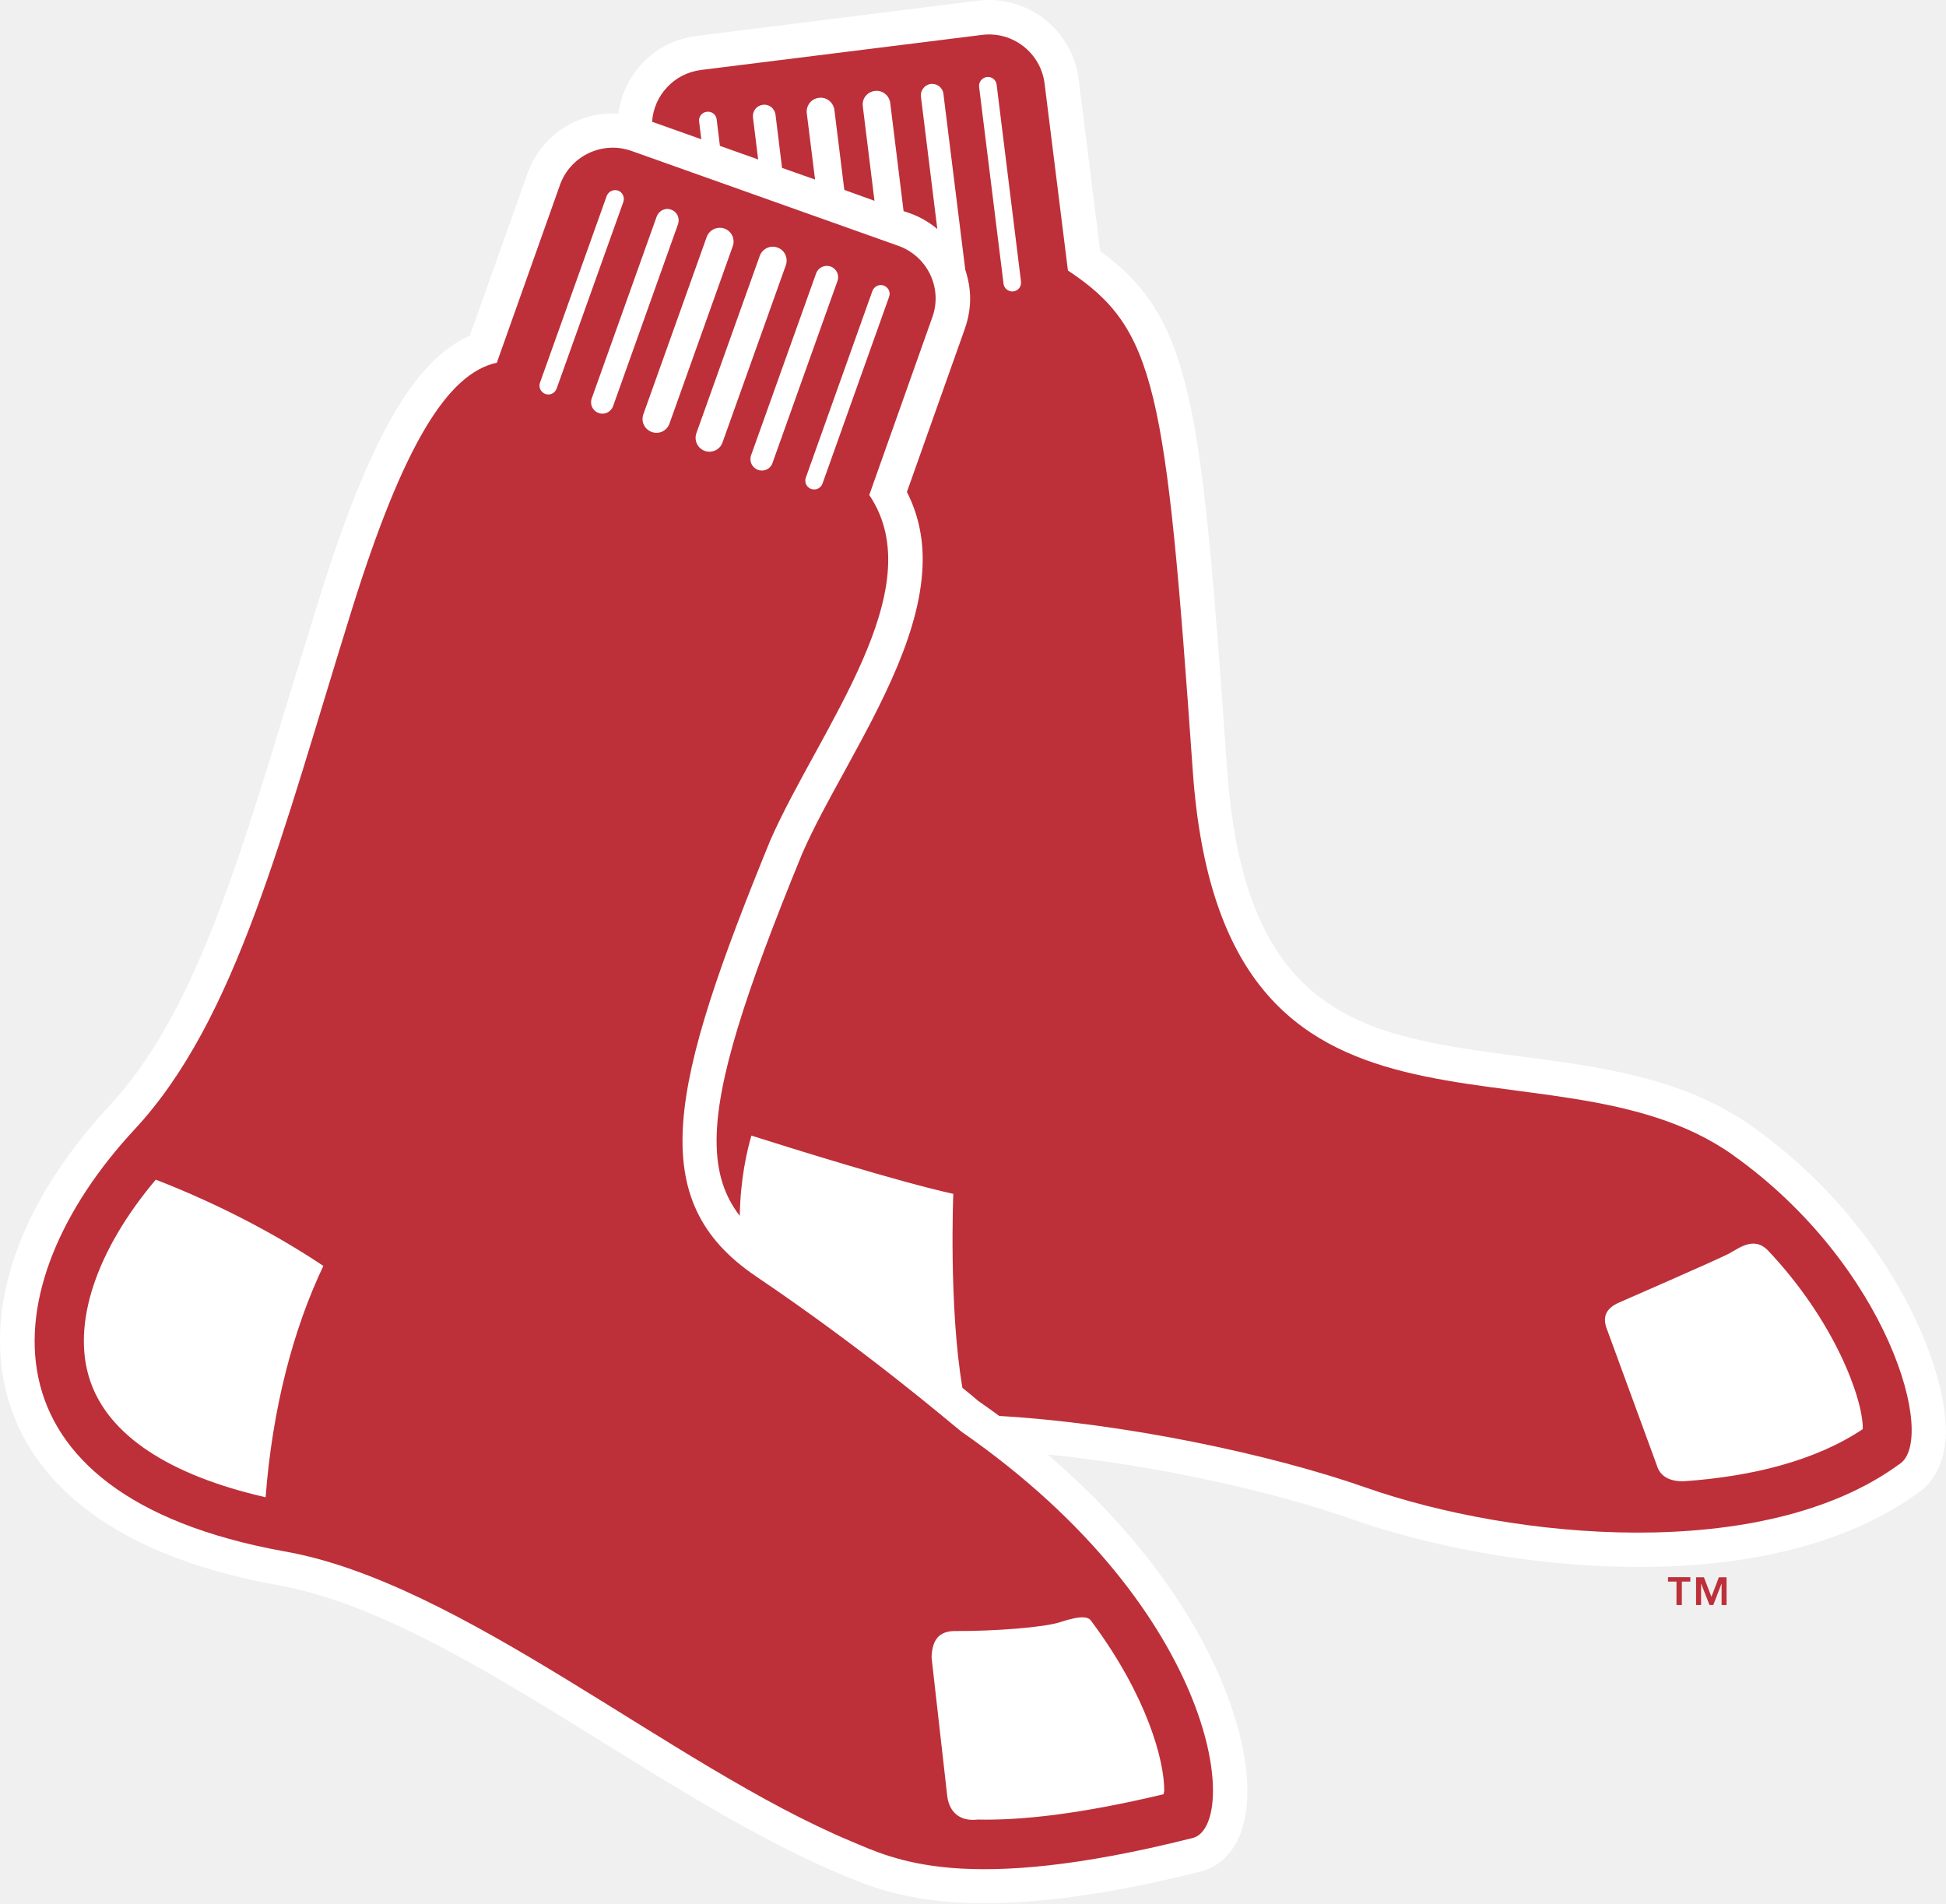
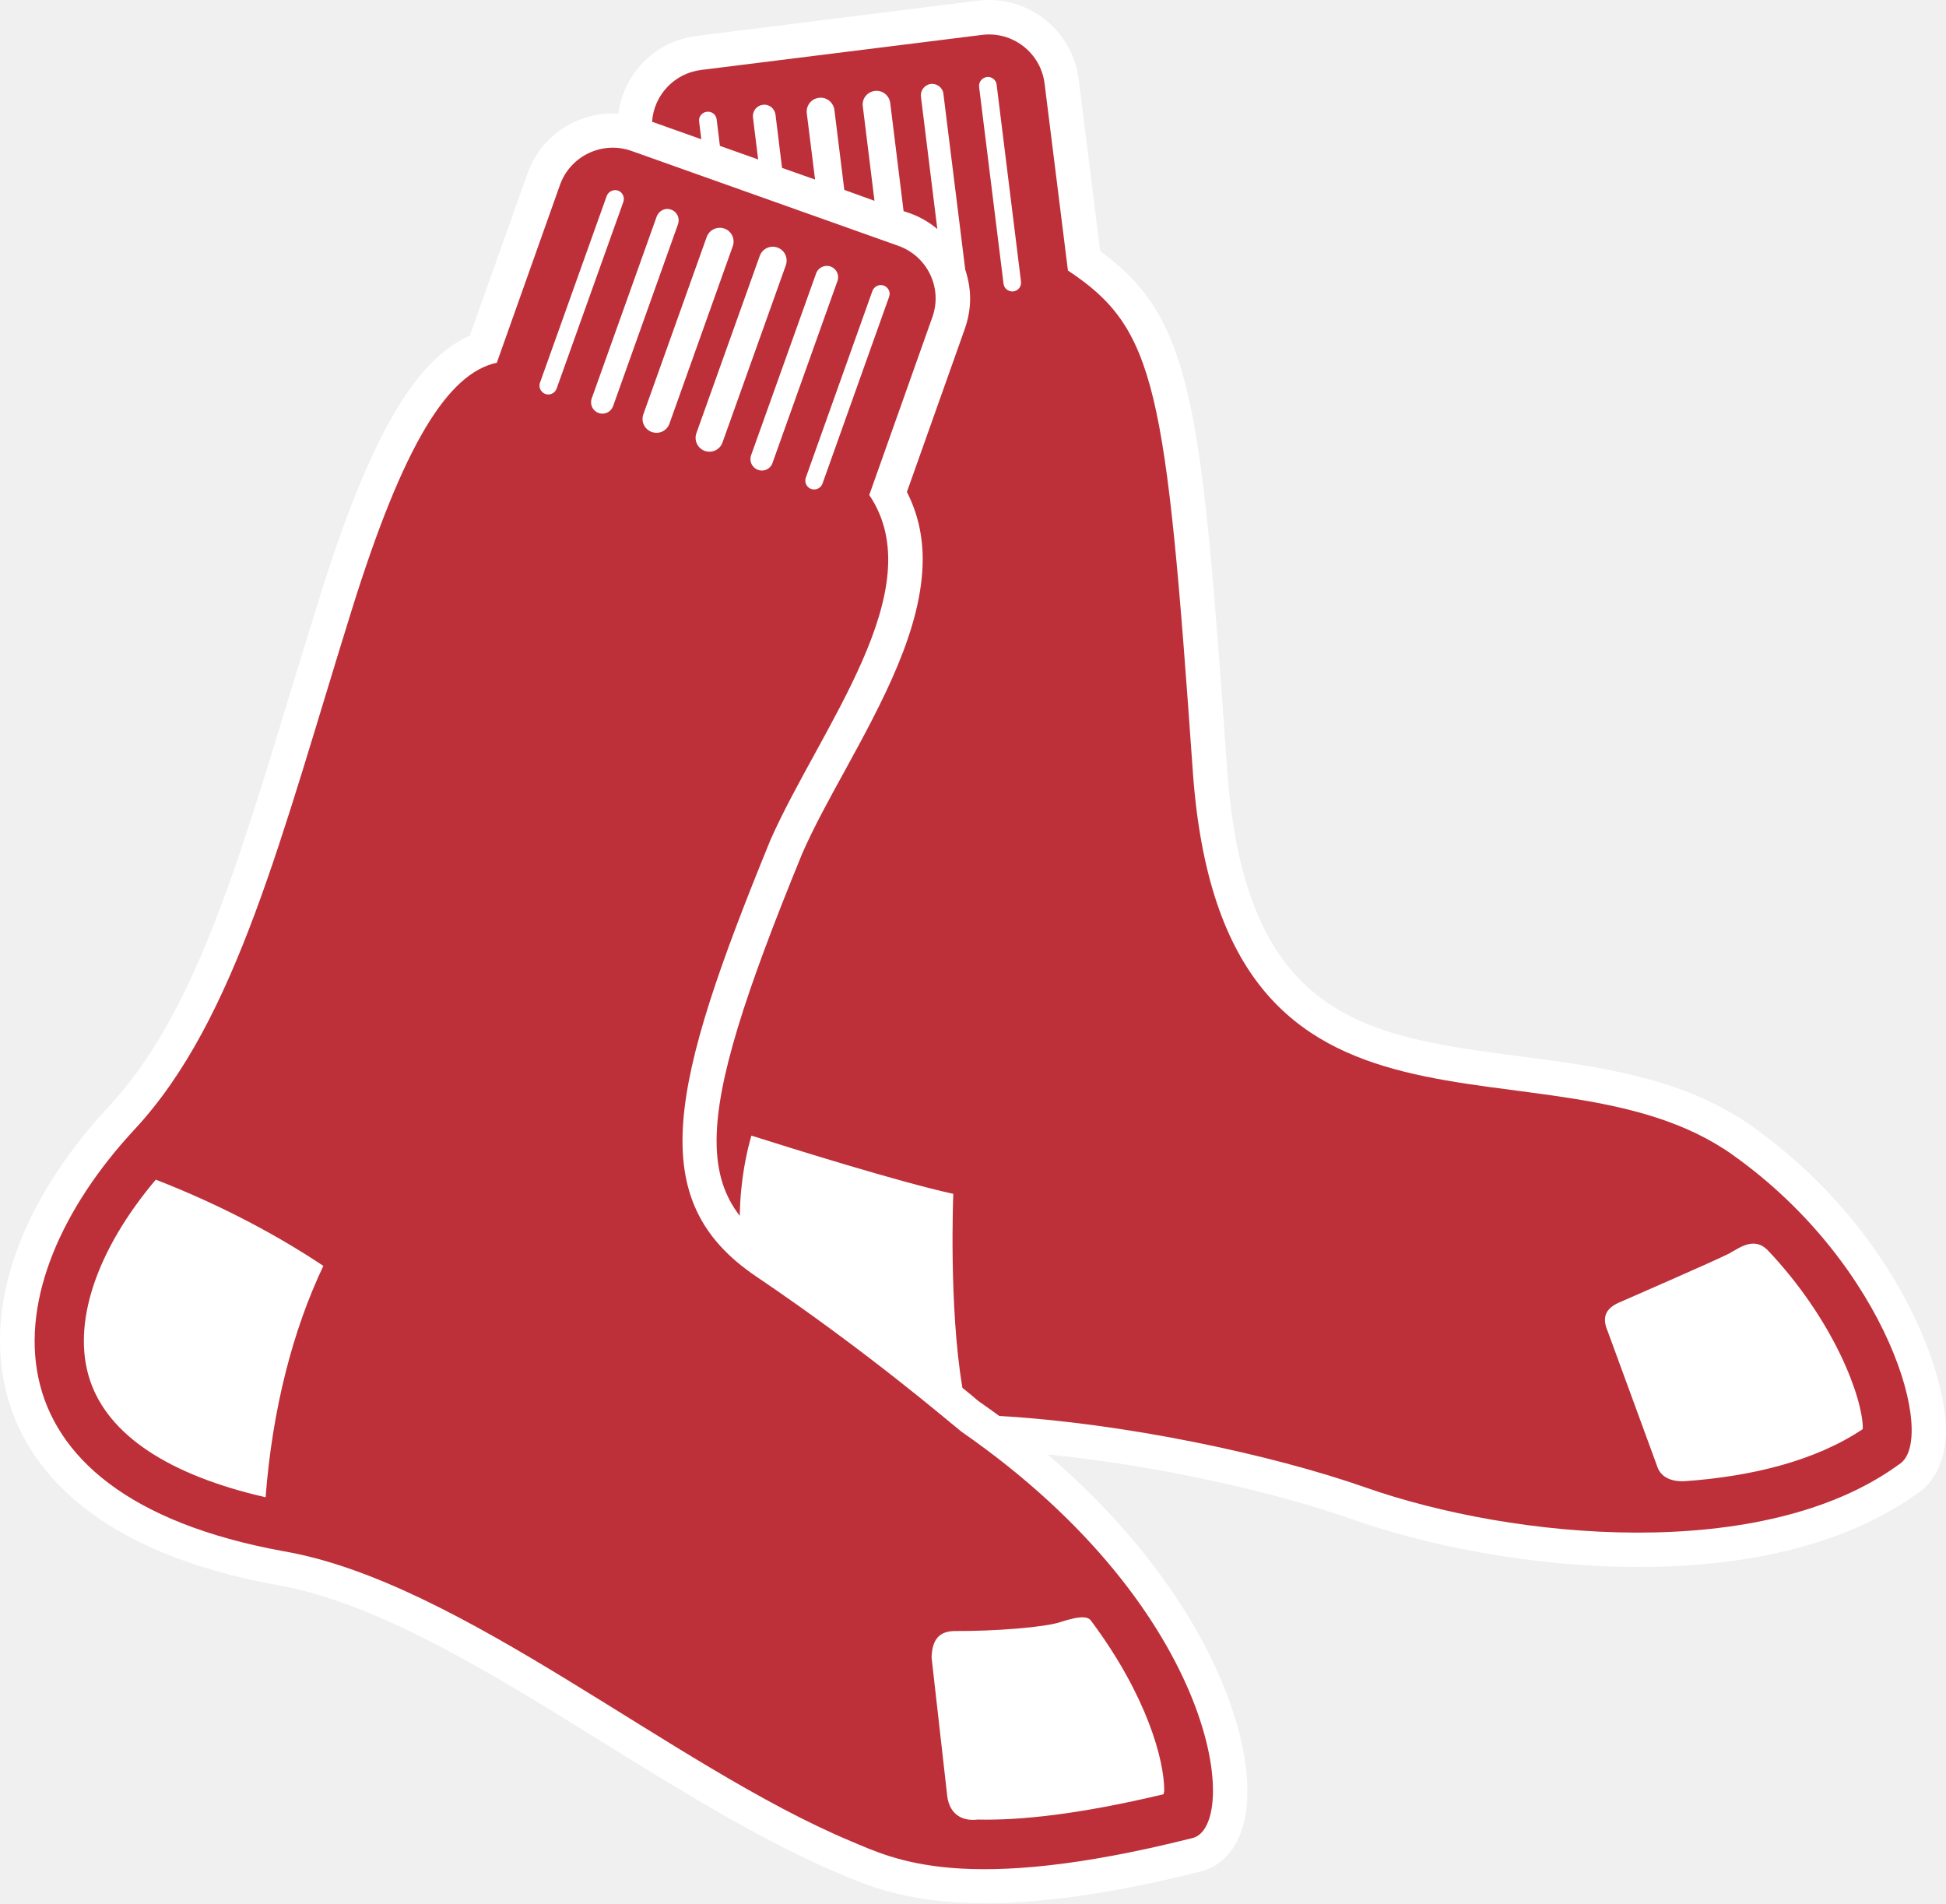
<svg xmlns="http://www.w3.org/2000/svg" viewBox="0 0 253.991 248.404">
  <path d="M228.772 147.07c-9.004-6.408-19.88-7.828-30.4-9.203-20.068-2.624-35.905-4.703-38.216-37.557-3.357-47.78-4.504-58.755-16.563-67.537-.404-3.35-2.812-22.436-2.812-22.436C139.97 3.862 134.063-.716 127.6.09L90.916 4.694c-3.136.386-5.913 1.965-7.85 4.475-1.296 1.66-2.096 3.602-2.364 5.658-5.135-.33-10.053 2.76-11.854 7.815 0 0-6.327 17.78-7.526 21.166-7.328 3.25-13.206 13.61-19.704 34.477l-3.71 12.042c-7.202 23.71-12.888 42.453-23.634 54.006C4.947 154.376 0 165.134 0 174.96c0 2.986.45 5.86 1.363 8.62 2.75 8.237 11.008 18.983 34.837 23.3 13.07 2.26 28.224 11.656 42.88 20.767 10.075 6.26 20.88 12.882 30.575 16.937 6.226 2.648 16.972 7.215 46.89-.284 1.545-.34 4.794-1.67 5.9-6.85.245-1.102.36-2.328.36-3.715 0-10.053-7.045-27.594-26.068-43.907 13.6 1.375 28.798 4.6 40.017 8.555 18.636 6.554 53.58 10.985 73.62-3.556 1.618-1.046 3.47-3.465 3.617-7.85 0-9.235-7.668-27.434-25.218-39.908" fill="#FFF" />
  <path d="M226.148 150.728c-24.095-17.097-66.61 4.885-70.467-50.11-3.516-50.007-4.77-57.686-16.295-65.31l-3.05-24.423c-.512-4-4.17-6.84-8.174-6.328L91.473 9.134c-3.515.455-6.146 3.34-6.362 6.76 1.296.454 3.613 1.283 6.425 2.282l-.29-2.328c-.074-.614.37-1.182 1-1.26.635-.08 1.215.35 1.29.987l.425 3.465c1.596.556 3.283 1.17 4.993 1.772l-.676-5.476c-.102-.83.49-1.568 1.29-1.66.817-.112 1.544.478 1.652 1.297l.852 6.94c1.47.523 2.908 1.023 4.31 1.523l-1.08-8.646c-.12-1 .58-1.908 1.58-2.022.983-.136 1.89.58 2.023 1.58l1.295 10.44c1.425.52 2.76.988 3.937 1.42l-1.523-12.315c-.142-1.01.568-1.897 1.556-2.022.993-.136 1.89.57 2.022 1.568l1.744 14.12c.528.182.818.273.818.273 1.352.478 2.55 1.195 3.584 2.058l-2.14-17.29c-.092-.796.49-1.546 1.3-1.647.8-.08 1.552.478 1.637 1.307l2.85 22.935c.4 1.227.637 2.5.637 3.773 0 1.317-.238 2.646-.7 3.964 0 0-6.4 18.04-7.553 21.277 1.425 2.794 2.06 5.748 2.06 8.77 0 9.042-5.327 18.778-10.207 27.695-2.08 3.783-4.044 7.362-5.515 10.724-7.526 18.37-11.178 29.742-11.178 37.5 0 4.135 1.023 7.203 3.027 9.792.07-4.873.983-8.644 1.517-10.473 4.845 1.533 19.165 6.032 26.35 7.6 0 0-.608 14.734 1.193 25.32.84.672 1.54 1.252 2.073 1.717.943.658 1.84 1.295 2.738 1.954 16.21.93 35.427 4.987 47.82 9.338 19.266 6.77 51.887 9.94 69.632-3.033 5.015-3.076-1.34-25.91-21.732-40.382M132.272 38.035c-.64.067-1.214-.364-1.29-1l-3.19-25.696c-.076-.637.39-1.206 1.01-1.285.642-.08 1.216.375 1.278 1l3.18 25.684c.08.635-.352 1.215-.988 1.295m110.842 148.5c-6.175 4.135-14.462 6.17-23.283 6.794-1.896.056-3.174-.626-3.6-2.125l-6.357-17.347c-.62-1.454-.715-2.795 1.24-3.76 0 0 13.114-5.715 14.568-6.487 1.45-.817 3.285-2.214 5.045-.43 8.73 9.224 12.405 19.334 12.405 23.253 0 .033-.01.068-.016.102" fill="#BD3039" />
-   <path d="M125.513 186.876c-1.767-1.397-12.15-10.36-26.838-20.29-14.678-9.917-11.287-24.787 1.89-56.97 6.448-14.576 21.198-32.718 12.89-45.01l8.23-23.197c1.374-3.806-.637-7.975-4.442-9.327L82.423 19.7c-3.81-1.353-7.997.647-9.342 4.452L64.846 47.34c-6.43 1.384-12.23 10.77-18.938 32.273-9.172 29.41-15.018 53.46-28.326 67.775-18.96 20.39-21.056 47.712 19.426 55.073 23.26 4.022 50.757 28.107 74.04 37.843 5.583 2.34 14.717 7.1 44.47-.376 6.395-1.204 3.942-29.48-30.003-53.05m-90.847 8.542c-12.655-2.898-20.556-8.124-22.93-15.292-2.42-7.282.783-16.904 8.593-26.162 8.854 3.43 16.335 7.554 21.873 11.258-3.964 8.315-6.662 18.698-7.537 30.195m80.686-158.147c.596.228.914.864.692 1.466l-8.696 24.39c-.21.58-.88.91-1.483.682-.6-.205-.903-.875-.692-1.466l8.696-24.38c.232-.59.88-.908 1.482-.693m-6.935-2.487c.76.284 1.17 1.113.89 1.886l-8.485 23.766c-.266.772-1.107 1.18-1.902.885-.75-.272-1.16-1.113-.892-1.886l8.492-23.754c.27-.76 1.124-1.17 1.897-.897m-6.953-2.477c.954.328 1.432 1.362 1.102 2.316l-8.27 23.14c-.335.932-1.37 1.42-2.306 1.09-.938-.34-1.432-1.373-1.097-2.316l8.265-23.13c.335-.94 1.368-1.44 2.306-1.1m-30.28 19.118c-.604-.227-.915-.885-.706-1.476l8.708-24.367c.22-.59.88-.91 1.488-.705.58.216.892.875.688 1.466l-8.713 24.38c-.217.6-.87.907-1.467.702m6.952 2.476c-.772-.26-1.18-1.113-.903-1.897l8.48-23.743c.29-.772 1.125-1.192 1.88-.897.784.26 1.17 1.113.904 1.897L80.02 53.007c-.277.773-1.13 1.18-1.885.897m6.93 2.477c-.942-.34-1.43-1.362-1.096-2.305l8.264-23.13c.34-.954 1.374-1.442 2.317-1.113.943.33 1.432 1.385 1.085 2.317l-8.258 23.14c-.33.943-1.357 1.432-2.312 1.09m66.798 177.8c-10.985 2.623-18.7 3.43-24.276 3.305-2 .25-3.624-.682-3.947-3.01l-2.05-18.12c.05-1.864.624-3.42 2.92-3.476 5.378.033 11.853-.49 13.853-1.16 2.982-.977 3.754-.66 4.1-.102 7.272 9.77 9.492 18.153 9.492 22.05 0 .216-.07.318-.092.51M217.707 206.427h1.107v3.056h.7v-3.056h1.107v-.58h-2.913M223.375 208.415l-.982-2.557h-1.023v3.625h.654v-2.818l1.1 2.818h.49l1.09-2.818v2.818h.648v-3.625h-1.005" fill="#BD3039" />
+   <path d="M 125.513,186.876 C 123.746,185.479 113.363,176.516 98.675,166.586 C 83.997,156.669 87.388,141.799 100.565,109.616 C 107.013,95.04 121.763,76.898 113.455,64.606 L 121.685,41.409 C 123.059,37.603 121.048,33.434 117.243,32.082 L 82.423,19.7 C 78.613,18.347 74.426,20.347 73.081,24.152 L 64.846,47.34 C 58.416,48.724 52.616,58.11 45.908,79.613 C 36.736,109.023 30.89,133.073 17.582,147.388 C -1.378,167.778 -3.474,195.1 37.008,202.461 C 60.268,206.483 87.765,230.568 111.048,240.304 C 116.631,242.644 125.765,247.404 155.518,239.928 C 161.913,238.724 159.46,210.448 125.515,186.878 M 34.668,195.42 C 22.013,192.522 14.112,187.296 11.738,180.128 C 9.318,172.846 12.521,163.224 20.331,153.966 C 29.185,157.396 36.666,161.52 42.204,165.224 C 38.24,173.539 35.542,183.922 34.667,195.419 M 115.353,37.272 C 115.949,37.5 116.267,38.136 116.045,38.738 L 107.349,63.128 C 107.139,63.708 106.469,64.038 105.866,63.81 C 105.266,63.605 104.963,62.935 105.174,62.344 L 113.87,37.964 C 114.102,37.374 114.75,37.056 115.352,37.271 M 108.417,34.784 C 109.177,35.068 109.587,35.897 109.307,36.67 L 100.822,60.436 C 100.556,61.208 99.715,61.616 98.92,61.321 C 98.17,61.049 97.76,60.208 98.028,59.435 L 106.52,35.681 C 106.79,34.921 107.644,34.511 108.417,34.784 M 101.464,32.307 C 102.418,32.635 102.896,33.669 102.566,34.623 L 94.296,57.763 C 93.961,58.695 92.926,59.183 91.99,58.853 C 91.052,58.513 90.558,57.48 90.893,56.537 L 99.158,33.407 C 99.493,32.467 100.526,31.967 101.464,32.307 M 71.184,51.425 C 70.58,51.198 70.269,50.54 70.478,49.949 L 79.186,25.582 C 79.406,24.992 80.066,24.672 80.674,24.877 C 81.254,25.093 81.566,25.752 81.362,26.343 L 72.649,50.723 C 72.432,51.323 71.779,51.63 71.182,51.425 M 78.134,53.901 C 77.362,53.641 76.954,52.788 77.231,52.004 L 85.711,28.261 C 86.001,27.489 86.836,27.069 87.591,27.364 C 88.375,27.624 88.761,28.477 88.495,29.261 L 80.02,53.007 C 79.743,53.78 78.89,54.187 78.135,53.904 M 85.065,56.381 C 84.123,56.041 83.635,55.019 83.969,54.076 L 92.233,30.946 C 92.573,29.992 93.607,29.504 94.55,29.833 C 95.493,30.163 95.982,31.218 95.635,32.15 L 87.377,55.29 C 87.047,56.233 86.02,56.722 85.065,56.38 M 151.863,234.18 C 140.878,236.803 133.163,237.61 127.587,237.485 C 125.587,237.735 123.963,236.803 123.64,234.475 L 121.59,216.355 C 121.64,214.491 122.214,212.935 124.51,212.879 C 129.888,212.912 136.363,212.389 138.363,211.719 C 141.345,210.742 142.117,211.059 142.463,211.617 C 149.735,221.387 151.955,229.77 151.955,233.667 C 151.955,233.883 151.885,233.985 151.863,234.177" fill="#BD3039" />
</svg>
